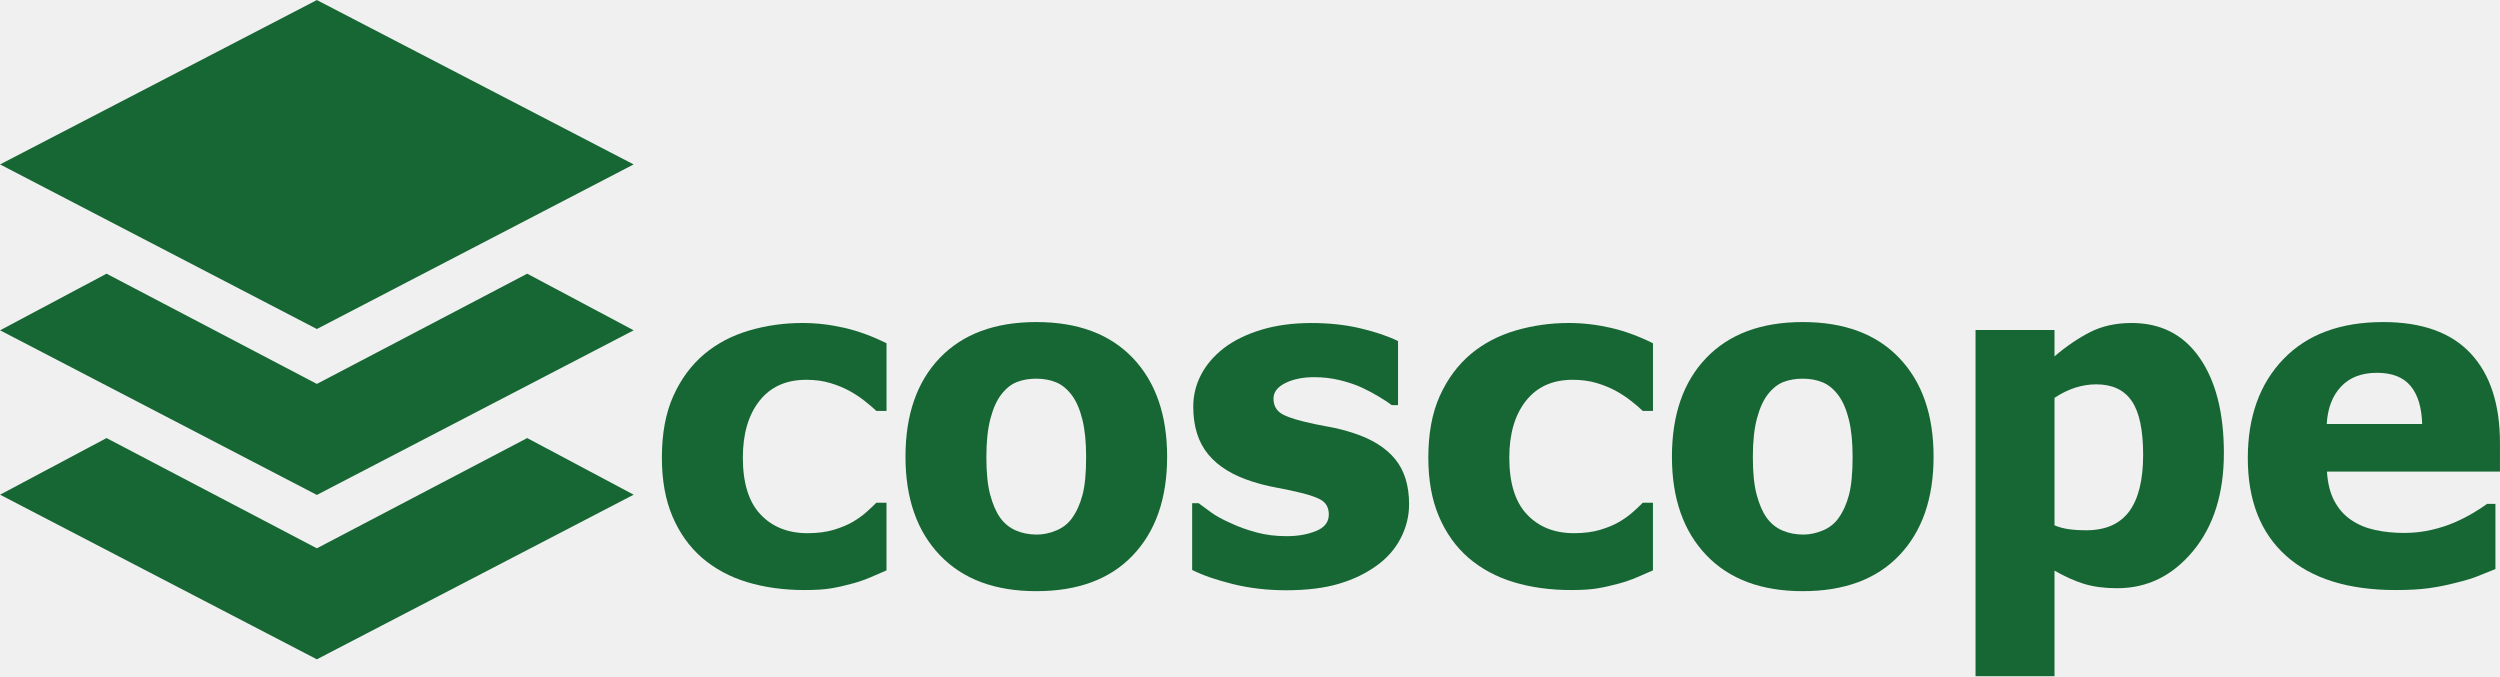
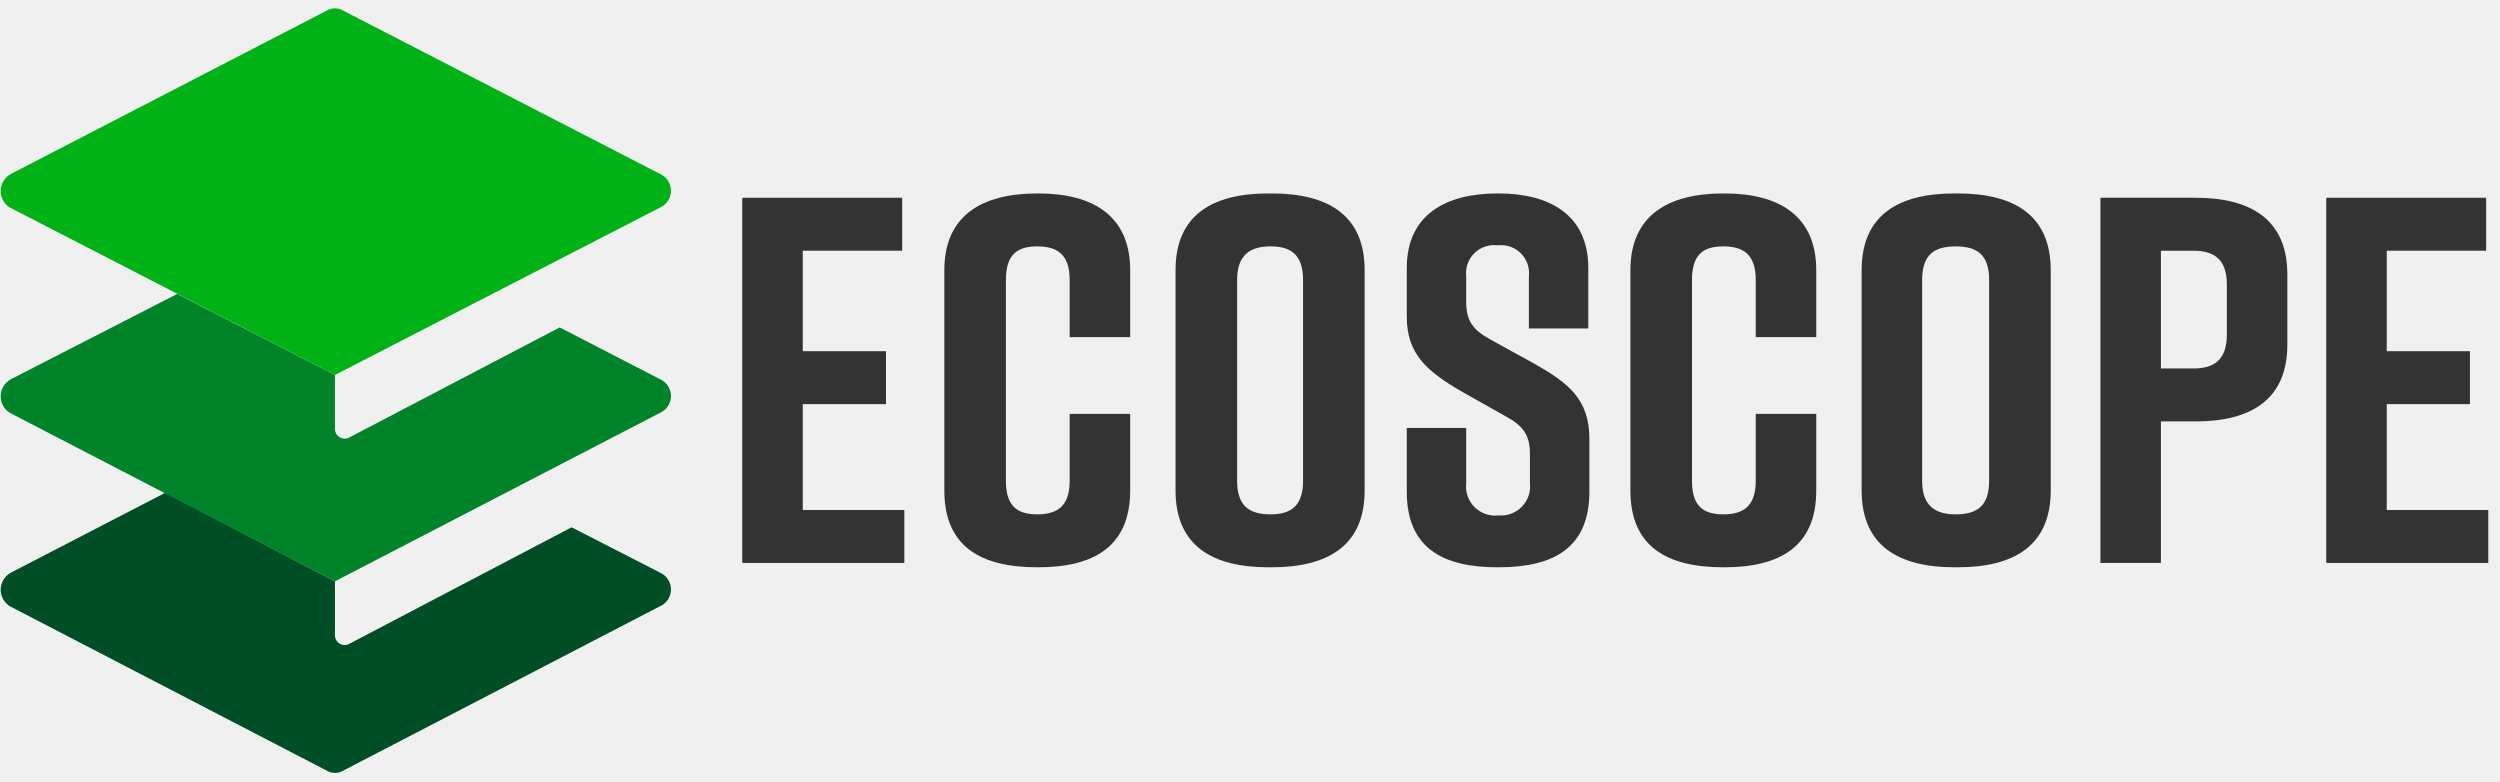
- <svg xmlns="http://www.w3.org/2000/svg" version="1.1" id="Layer_1" x="0px" y="0px" style="enable-background:new 0 0 864 576;" xml:space="preserve" viewBox="17.5 177.18 830.52 224.67">
-   <style type="text/css">
- 	.st0{fill:#176734;}
- </style>
-   <polygon class="st0" points="192.64,322.71 122.76,359.33 52.89,322.71 17.52,341.52 122.76,396.21 228.01,341.52 " />
-   <polygon class="st0" points="192.64,268.1 122.76,304.72 52.89,268.1 17.52,286.91 122.76,341.6 228.01,286.91 " />
-   <path class="st0" d="M122.76,177.2c-35.08,18.2-70.16,36.4-105.24,54.6l105.24,54.68l105.24-54.68  C192.92,213.6,157.84,195.4,122.76,177.2z" />
-   <g>
-     <path class="st0" d="M284.81,373.2c-6.94,0-13.3-0.88-19.07-2.62s-10.78-4.45-15.02-8.09c-4.2-3.65-7.47-8.23-9.82-13.75   c-2.35-5.52-3.52-12.03-3.52-19.52c0-8.04,1.27-14.89,3.82-20.53c2.55-5.64,5.99-10.29,10.34-13.94c4.2-3.5,9.13-6.08,14.8-7.76   c5.67-1.67,11.58-2.51,17.72-2.51c4.65,0,9.29,0.54,13.94,1.61c4.65,1.07,9.32,2.79,14.01,5.13v22.48h-3.37   c-1.05-1-2.34-2.1-3.86-3.3c-1.52-1.2-3.19-2.3-4.98-3.3c-1.9-1.05-4.05-1.94-6.44-2.66c-2.4-0.72-5.07-1.09-8.02-1.09   c-6.69,0-11.88,2.34-15.55,7.01c-3.67,4.67-5.51,10.95-5.51,18.85c0,8.44,1.96,14.74,5.88,18.88c3.92,4.15,9.13,6.22,15.62,6.22   c3.3,0,6.19-0.38,8.69-1.12c2.5-0.75,4.65-1.65,6.44-2.7c1.75-1.05,3.25-2.14,4.5-3.26c1.25-1.12,2.32-2.14,3.22-3.04h3.37v22.48   c-1.5,0.65-3.23,1.4-5.21,2.25c-1.97,0.85-3.98,1.55-6.03,2.1c-2.55,0.7-4.93,1.24-7.16,1.61   C291.39,373.01,288.45,373.2,284.81,373.2z" />
-     <path class="st0" d="M405.23,328.91c0,13.84-3.79,24.74-11.35,32.71c-7.57,7.97-18.27,11.95-32.11,11.95   c-13.74,0-24.42-3.98-32.03-11.95c-7.62-7.97-11.43-18.87-11.43-32.71c0-13.99,3.81-24.94,11.43-32.86   c7.62-7.92,18.3-11.88,32.03-11.88c13.79,0,24.48,3.98,32.07,11.95C401.43,304.09,405.23,315.02,405.23,328.91z M378.32,329.06   c0-5-0.41-9.15-1.24-12.48c-0.82-3.32-1.96-5.98-3.41-7.98c-1.55-2.1-3.3-3.56-5.25-4.38s-4.17-1.24-6.67-1.24   c-2.35,0-4.47,0.36-6.37,1.09c-1.9,0.72-3.65,2.11-5.25,4.16c-1.5,1.95-2.7,4.62-3.6,8.02c-0.9,3.4-1.35,7.67-1.35,12.81   c0,5.15,0.42,9.3,1.27,12.48c0.85,3.17,1.95,5.71,3.3,7.61c1.4,1.95,3.15,3.37,5.25,4.27c2.1,0.9,4.42,1.35,6.97,1.35   c2.1,0,4.23-0.45,6.41-1.35c2.17-0.9,3.91-2.25,5.21-4.05c1.55-2.15,2.72-4.73,3.52-7.76   C377.92,338.59,378.32,334.41,378.32,329.06z" />
-     <path class="st0" d="M444.79,373.27c-6.2,0-12.05-0.67-17.57-2.02c-5.52-1.35-10.08-2.92-13.68-4.72v-22.18h2.17   c1.25,0.95,2.67,2,4.27,3.15c1.6,1.15,3.82,2.35,6.67,3.6c2.45,1.15,5.21,2.13,8.28,2.96c3.07,0.83,6.41,1.24,10,1.24   c3.7,0,6.96-0.57,9.78-1.72c2.82-1.15,4.23-2.97,4.23-5.47c0-1.95-0.65-3.42-1.95-4.42c-1.3-1-3.82-1.95-7.57-2.85   c-2-0.5-4.52-1.04-7.57-1.61c-3.05-0.57-5.75-1.24-8.09-1.99c-6.59-2.05-11.55-5.08-14.87-9.1c-3.32-4.02-4.98-9.3-4.98-15.85   c0-3.75,0.86-7.28,2.58-10.6c1.72-3.32,4.26-6.28,7.61-8.88c3.35-2.55,7.48-4.57,12.4-6.07c4.92-1.5,10.48-2.25,16.67-2.25   c5.89,0,11.32,0.59,16.26,1.76c4.95,1.17,9.12,2.58,12.51,4.23v21.28h-2.1c-0.9-0.7-2.32-1.64-4.27-2.81   c-1.95-1.17-3.85-2.18-5.7-3.03c-2.2-1-4.66-1.82-7.38-2.47c-2.72-0.65-5.51-0.97-8.36-0.97c-3.8,0-7.01,0.65-9.63,1.95   c-2.62,1.3-3.93,3.02-3.93,5.17c0,1.9,0.65,3.4,1.95,4.5c1.3,1.1,4.12,2.17,8.47,3.22c2.25,0.55,4.83,1.09,7.76,1.61   c2.92,0.52,5.73,1.24,8.43,2.14c6.04,1.95,10.63,4.81,13.75,8.58c3.12,3.77,4.68,8.78,4.68,15.02c0,3.95-0.92,7.71-2.77,11.28   c-1.85,3.57-4.47,6.58-7.87,9.03c-3.6,2.65-7.83,4.7-12.7,6.14C457.42,372.55,451.58,373.27,444.79,373.27z" />
-     <path class="st0" d="M539.43,373.2c-6.94,0-13.3-0.88-19.07-2.62c-5.77-1.75-10.78-4.45-15.02-8.09c-4.2-3.65-7.47-8.23-9.82-13.75   c-2.35-5.52-3.52-12.03-3.52-19.52c0-8.04,1.27-14.89,3.82-20.53c2.55-5.64,6-10.29,10.34-13.94c4.2-3.5,9.13-6.08,14.8-7.76   c5.67-1.67,11.58-2.51,17.72-2.51c4.65,0,9.29,0.54,13.94,1.61c4.65,1.07,9.32,2.79,14.01,5.13v22.48h-3.37   c-1.05-1-2.34-2.1-3.86-3.3c-1.52-1.2-3.18-2.3-4.98-3.3c-1.9-1.05-4.05-1.94-6.44-2.66c-2.4-0.72-5.07-1.09-8.02-1.09   c-6.69,0-11.88,2.34-15.55,7.01c-3.67,4.67-5.51,10.95-5.51,18.85c0,8.44,1.96,14.74,5.88,18.88c3.92,4.15,9.13,6.22,15.62,6.22   c3.3,0,6.19-0.38,8.69-1.12c2.5-0.75,4.65-1.65,6.44-2.7c1.75-1.05,3.25-2.14,4.5-3.26c1.25-1.12,2.32-2.14,3.22-3.04h3.37v22.48   c-1.5,0.65-3.24,1.4-5.21,2.25c-1.97,0.85-3.98,1.55-6.03,2.1c-2.55,0.7-4.93,1.24-7.16,1.61   C546.01,373.01,543.08,373.2,539.43,373.2z" />
-     <path class="st0" d="M659.85,328.91c0,13.84-3.78,24.74-11.35,32.71c-7.57,7.97-18.27,11.95-32.11,11.95   c-13.74,0-24.42-3.98-32.03-11.95c-7.62-7.97-11.43-18.87-11.43-32.71c0-13.99,3.81-24.94,11.43-32.86   c7.62-7.92,18.3-11.88,32.03-11.88c13.79,0,24.48,3.98,32.07,11.95C656.06,304.09,659.85,315.02,659.85,328.91z M632.95,329.06   c0-5-0.41-9.15-1.24-12.48c-0.82-3.32-1.96-5.98-3.41-7.98c-1.55-2.1-3.3-3.56-5.25-4.38c-1.95-0.82-4.17-1.24-6.67-1.24   c-2.35,0-4.47,0.36-6.37,1.09c-1.9,0.72-3.65,2.11-5.25,4.16c-1.5,1.95-2.7,4.62-3.6,8.02c-0.9,3.4-1.35,7.67-1.35,12.81   c0,5.15,0.42,9.3,1.27,12.48c0.85,3.17,1.95,5.71,3.3,7.61c1.4,1.95,3.15,3.37,5.25,4.27c2.1,0.9,4.42,1.35,6.97,1.35   c2.1,0,4.23-0.45,6.41-1.35s3.91-2.25,5.21-4.05c1.55-2.15,2.72-4.73,3.52-7.76S632.95,334.41,632.95,329.06z" />
-     <path class="st0" d="M756.29,327.71c0,13.44-3.41,24.28-10.23,32.52s-15.22,12.36-25.21,12.36c-4.2,0-7.84-0.48-10.94-1.42   s-6.39-2.42-9.89-4.42v35.07h-26.23V286.8h26.23v8.77c3.85-3.3,7.77-5.97,11.76-8.02c4-2.05,8.62-3.07,13.86-3.07   c9.74,0,17.28,3.87,22.63,11.62C753.62,303.83,756.29,314.37,756.29,327.71z M729.47,328.24c0-8.19-1.26-14.14-3.78-17.83   c-2.52-3.7-6.46-5.55-11.8-5.55c-2.35,0-4.68,0.38-7.01,1.12c-2.32,0.75-4.61,1.87-6.86,3.37v42.34c1.4,0.6,2.93,1.02,4.61,1.27   c1.67,0.25,3.66,0.38,5.96,0.38c6.39,0,11.14-2.09,14.24-6.26C727.92,342.91,729.47,336.63,729.47,328.24z" />
-     <path class="st0" d="M813.47,373.2c-15.89,0-28.06-3.8-36.53-11.39c-8.47-7.59-12.7-18.41-12.7-32.45c0-13.74,3.95-24.7,11.84-32.9   c7.89-8.19,18.93-12.29,33.12-12.29c12.89,0,22.58,3.47,29.07,10.42c6.49,6.94,9.74,16.89,9.74,29.82v9.44h-57.48   c0.25,3.9,1.07,7.16,2.47,9.78c1.4,2.62,3.25,4.71,5.54,6.26c2.25,1.55,4.87,2.66,7.87,3.33c3,0.67,6.27,1.01,9.82,1.01   c3.05,0,6.04-0.34,8.99-1.01c2.95-0.67,5.64-1.56,8.09-2.66c2.15-0.95,4.13-1.97,5.96-3.07c1.82-1.1,3.31-2.07,4.46-2.92h2.77   v21.66c-2.15,0.85-4.11,1.64-5.88,2.36c-1.77,0.72-4.21,1.46-7.31,2.21c-2.85,0.75-5.78,1.34-8.8,1.76   C821.5,372.98,817.81,373.2,813.47,373.2z M822.16,318.04c-0.15-5.54-1.44-9.77-3.86-12.66c-2.42-2.9-6.13-4.35-11.13-4.35   c-5.1,0-9.08,1.52-11.95,4.57c-2.87,3.05-4.46,7.19-4.76,12.44H822.16z" />
+ <svg xmlns="http://www.w3.org/2000/svg" width="128" height="40" viewBox="0 0 128 40" fill="none">
+   <g clip-path="url(#clip0_5609_7044)">
+     <path d="M38.004 28.823V10.125H46.192V12.836H41.102V17.981H45.362V20.692H41.102V26.113H46.302V28.823H38.004Z" fill="#333333" />
+     <path d="M57.865 25.117C57.865 27.994 55.984 29.045 53.162 29.045H53.107C50.23 29.045 48.35 27.994 48.35 25.117V13.832C48.35 11.066 50.23 9.904 53.107 9.904H53.162C55.984 9.904 57.865 11.066 57.865 13.832V17.262H54.767V14.33C54.767 13.002 54.103 12.615 53.107 12.615C52.111 12.615 51.503 13.002 51.503 14.33V24.619C51.503 25.947 52.111 26.334 53.107 26.334C54.103 26.334 54.767 25.947 54.767 24.619V21.189H57.865V25.117Z" fill="#333333" />
+     <path d="M64.945 9.904H65.112C67.988 9.904 69.869 11.011 69.869 13.832V25.117C69.869 27.938 67.988 29.045 65.112 29.045H64.945C62.069 29.045 60.188 27.938 60.188 25.117V13.832C60.188 11.011 62.069 9.904 64.945 9.904ZM65.056 26.334C66.052 26.334 66.716 25.947 66.716 24.619V14.33C66.716 13.002 66.052 12.615 65.056 12.615C64.06 12.615 63.341 13.002 63.341 14.33V24.619C63.341 25.947 64.005 26.334 65.056 26.334Z" fill="#333333" />
+     <path d="M78.278 16.819V14.164C78.305 13.947 78.282 13.726 78.211 13.519C78.14 13.312 78.022 13.124 77.868 12.97C77.713 12.815 77.525 12.698 77.318 12.627C77.111 12.556 76.891 12.533 76.674 12.559C76.457 12.533 76.236 12.556 76.029 12.627C75.822 12.698 75.635 12.815 75.48 12.97C75.325 13.124 75.208 13.312 75.137 13.519C75.066 13.726 75.043 13.947 75.069 14.164V15.436C75.069 16.432 75.401 16.874 76.287 17.372L78.499 18.589C80.269 19.585 81.376 20.415 81.376 22.462V25.172C81.376 28.049 79.55 29.045 76.729 29.045H76.674C73.852 29.045 72.027 28.049 72.027 25.172V21.909H75.069V24.73C75.043 24.954 75.067 25.182 75.141 25.395C75.215 25.609 75.337 25.803 75.496 25.962C75.656 26.122 75.85 26.244 76.064 26.318C76.277 26.392 76.505 26.416 76.729 26.389C76.949 26.407 77.17 26.376 77.377 26.298C77.583 26.22 77.77 26.098 77.923 25.939C78.077 25.78 78.193 25.589 78.264 25.38C78.335 25.171 78.359 24.949 78.333 24.73V23.236C78.333 22.296 78.001 21.798 77.061 21.3L74.903 20.083C73.078 19.032 72.027 18.147 72.027 16.211V13.721C72.027 10.955 74.074 9.904 76.674 9.904H76.729C79.274 9.904 81.321 10.955 81.321 13.721V16.819H78.278Z" fill="#333333" />
+     <path d="M92.992 25.117C92.992 27.994 91.111 29.045 88.29 29.045H88.234C85.358 29.045 83.477 27.994 83.477 25.117V13.832C83.477 11.066 85.358 9.904 88.234 9.904H88.29C91.111 9.904 92.992 11.066 92.992 13.832V17.262H89.894V14.33C89.894 13.002 89.23 12.615 88.234 12.615C87.239 12.615 86.63 13.002 86.63 14.33V24.619C86.63 25.947 87.239 26.334 88.234 26.334C89.23 26.334 89.894 25.947 89.894 24.619V21.189H92.992V25.117Z" fill="#333333" />
+     <path d="M100.073 9.904H100.239C103.116 9.904 104.997 11.011 104.997 13.832V25.117C104.997 27.938 103.116 29.045 100.239 29.045H100.073C97.197 29.045 95.316 27.938 95.316 25.117V13.832C95.316 11.011 97.197 9.904 100.073 9.904ZM100.129 26.334C101.18 26.334 101.844 25.947 101.844 24.619V14.33C101.844 13.002 101.18 12.615 100.129 12.615C99.078 12.615 98.414 13.002 98.414 14.33V24.619C98.414 25.947 99.133 26.334 100.129 26.334Z" fill="#333333" />
+     <path d="M117.112 14.053V17.649C117.112 20.47 115.231 21.577 112.41 21.577H110.639V28.823H107.542V10.125H112.41C115.231 10.125 117.112 11.232 117.112 14.053ZM114.014 14.551C114.014 13.223 113.295 12.836 112.299 12.836H110.639V18.866H112.299C113.295 18.866 114.014 18.479 114.014 17.151V14.551Z" fill="#333333" />
+     <path d="M119.104 28.823V10.125H127.291V12.836H122.201V17.981H126.461V20.692H122.201V26.113H127.401V28.823H119.104Z" fill="#333333" />
+     <path d="M33.8 29.321L29.264 26.998L17.868 32.972C17.793 33.01 17.709 33.028 17.625 33.024C17.54 33.02 17.458 32.995 17.386 32.951C17.314 32.906 17.255 32.844 17.213 32.771C17.172 32.697 17.15 32.614 17.149 32.53V29.764L8.464 25.228L0.553 29.321C0.401 29.404 0.274 29.526 0.183 29.674C0.092 29.821 0.041 29.99 0.036 30.163C0.03 30.336 0.07 30.508 0.151 30.661C0.232 30.814 0.352 30.944 0.498 31.036L16.707 39.445C16.839 39.529 16.993 39.573 17.149 39.573C17.306 39.573 17.459 39.529 17.592 39.445L33.8 31.036C33.966 30.962 34.106 30.841 34.204 30.689C34.302 30.537 34.355 30.36 34.355 30.179C34.355 29.998 34.302 29.82 34.204 29.668C34.106 29.516 33.966 29.396 33.8 29.321Z" fill="#004E26" />
+     <path d="M33.8 19.419L28.656 16.764L17.868 22.406C17.793 22.444 17.709 22.462 17.625 22.458C17.54 22.454 17.458 22.429 17.386 22.384C17.314 22.34 17.255 22.278 17.213 22.205C17.172 22.131 17.15 22.048 17.149 21.964V19.198L9.073 15.049L0.553 19.419C0.401 19.502 0.274 19.624 0.183 19.771C0.092 19.919 0.041 20.088 0.036 20.261C0.03 20.434 0.07 20.606 0.151 20.759C0.232 20.912 0.352 21.041 0.498 21.134L17.149 29.764L33.8 21.134C33.966 21.06 34.106 20.939 34.204 20.787C34.302 20.635 34.355 20.458 34.355 20.277C34.355 20.096 34.302 19.918 34.204 19.766C34.106 19.614 33.966 19.494 33.8 19.419Z" fill="#008329" />
+     <path d="M0.498 10.623L17.149 19.198L33.8 10.623C33.966 10.549 34.106 10.428 34.204 10.276C34.302 10.124 34.355 9.947 34.355 9.766C34.355 9.585 34.302 9.407 34.204 9.255C34.106 9.103 33.966 8.983 33.8 8.908L17.592 0.555C17.459 0.472 17.306 0.427 17.149 0.427C16.993 0.427 16.839 0.472 16.707 0.555L0.553 8.908C0.401 8.991 0.274 9.113 0.183 9.26C0.092 9.408 0.041 9.577 0.036 9.75C0.03 9.923 0.07 10.095 0.151 10.248C0.232 10.401 0.352 10.53 0.498 10.623Z" fill="#00B215" />
  </g>
+   <defs>
+     <clipPath id="clip0_5609_7044">
+       <rect width="128" height="40" fill="white" />
+     </clipPath>
+   </defs>
</svg>
